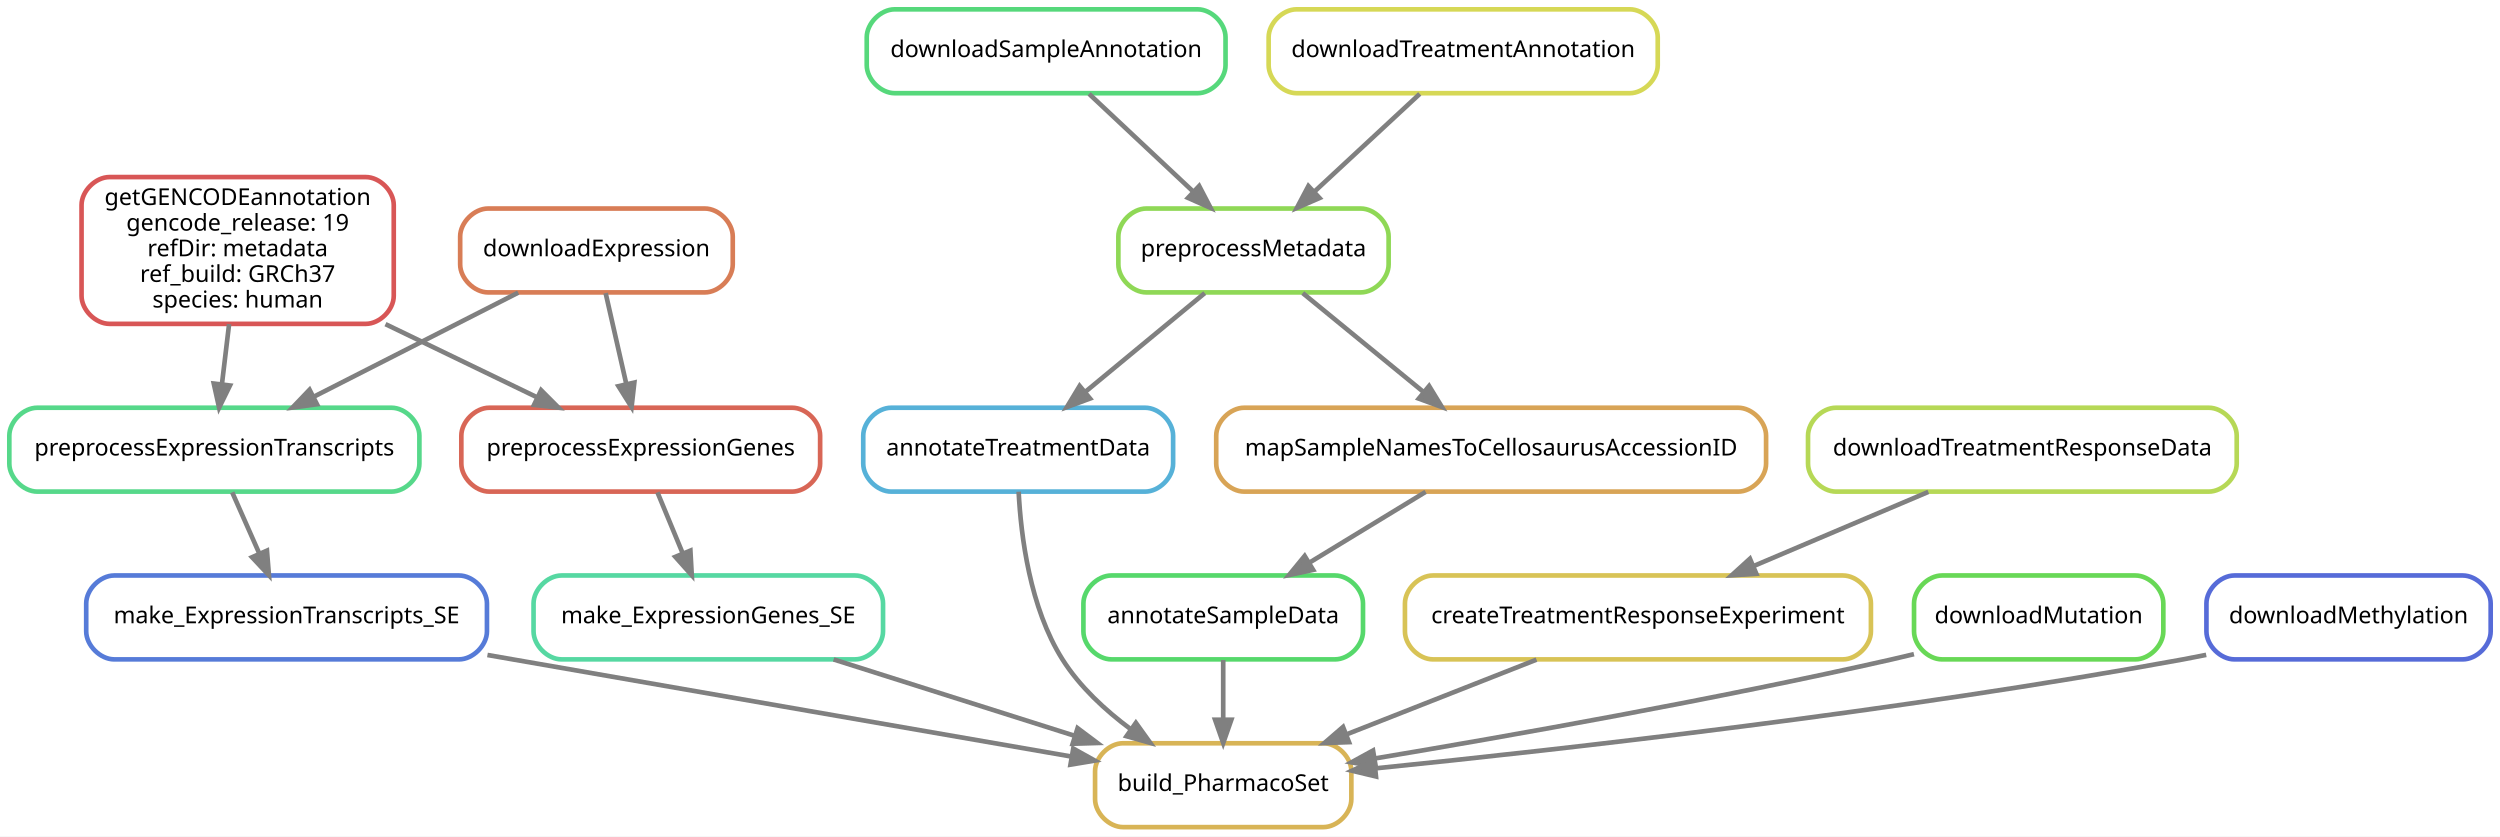
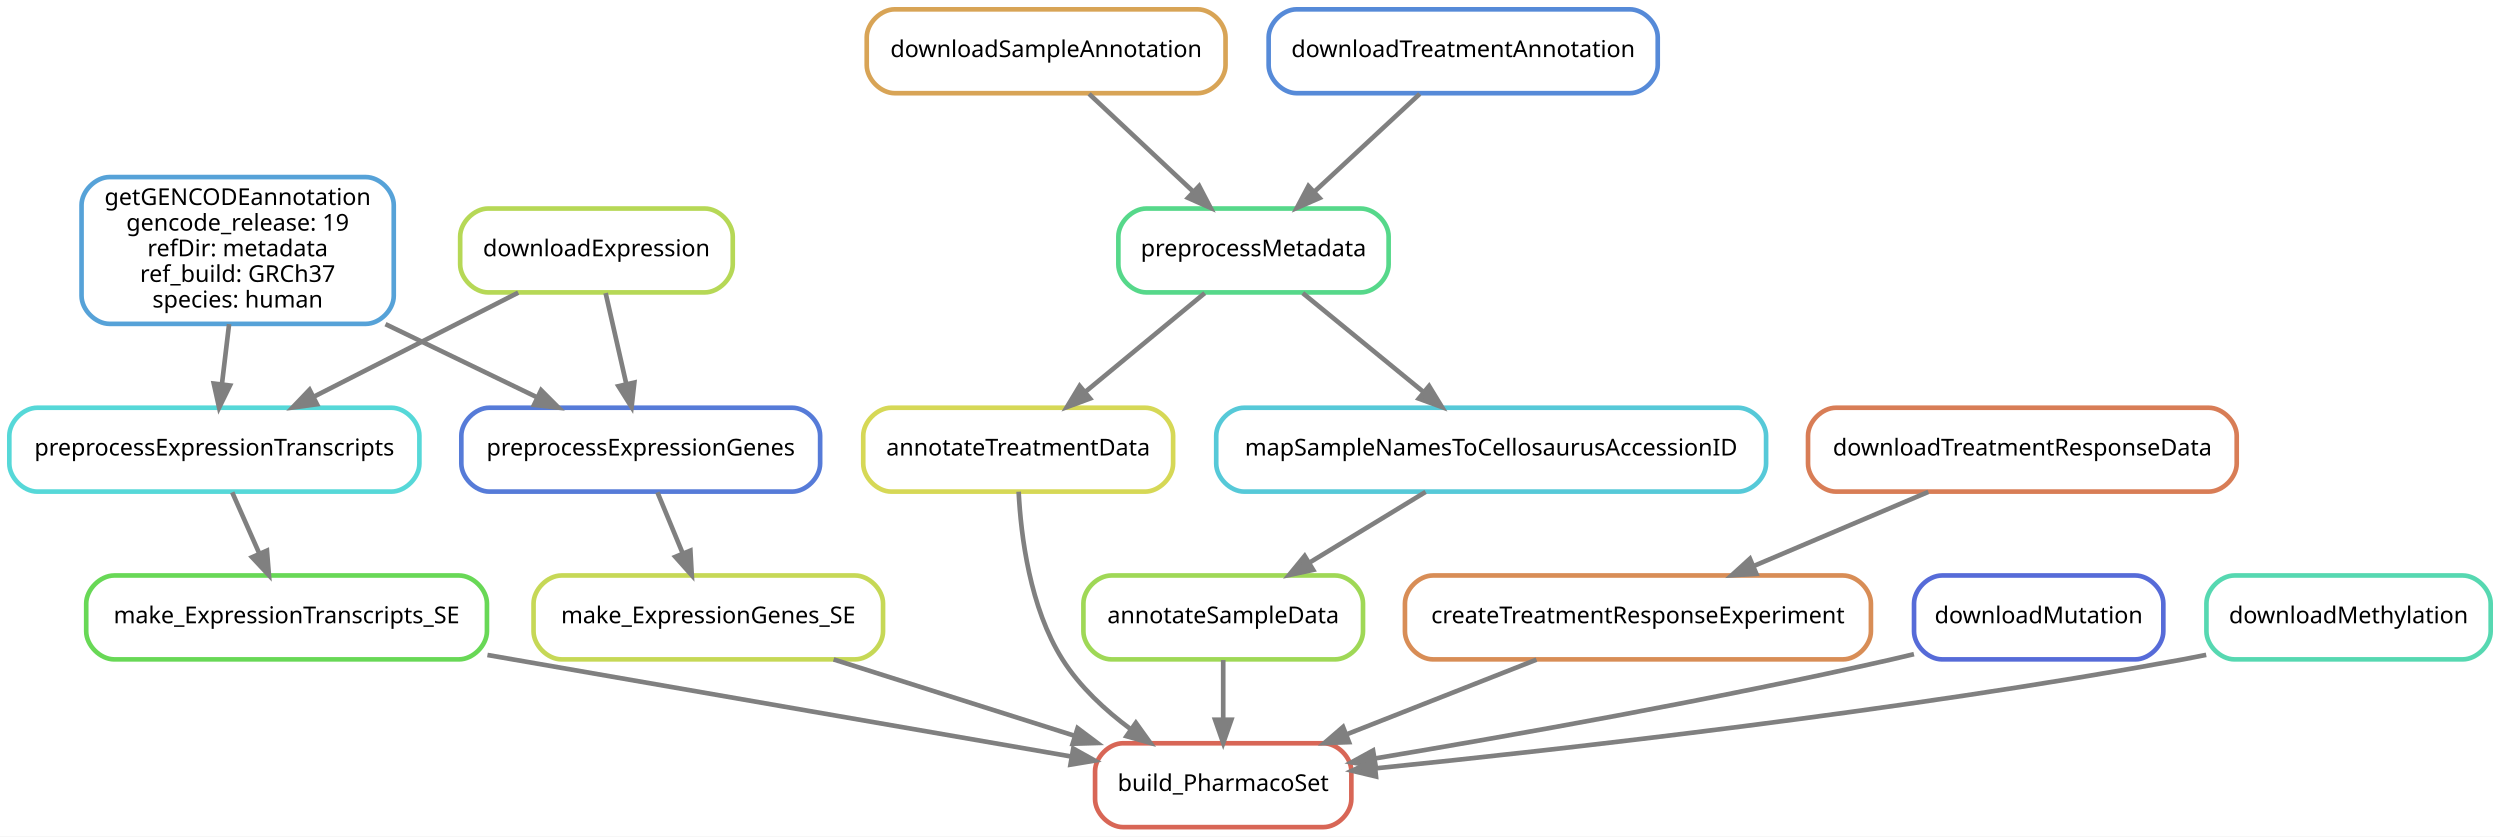
<svg xmlns="http://www.w3.org/2000/svg" width="1073pt" height="359pt" viewBox="0.00 0.00 1073.00 359.00">
  <g id="graph0" class="graph" transform="scale(1 1) rotate(0) translate(4 355)">
    <polygon fill="white" stroke="transparent" points="-4,4 -4,-355 1069,-355 1069,4 -4,4" />
    <g id="node1" class="node">
-       <path fill="none" stroke="#d8b456" stroke-width="2" d="M564,-36C564,-36 478,-36 478,-36 472,-36 466,-30 466,-24 466,-24 466,-12 466,-12 466,-6 472,0 478,0 478,0 564,0 564,0 570,0 576,-6 576,-12 576,-12 576,-24 576,-24 576,-30 570,-36 564,-36" />
+       <path fill="none" stroke="#d86656" stroke-width="2" d="M564,-36C564,-36 478,-36 478,-36 472,-36 466,-30 466,-24 466,-24 466,-12 466,-12 466,-6 472,0 478,0 478,0 564,0 564,0 570,0 576,-6 576,-12 576,-12 576,-24 576,-24 576,-30 570,-36 564,-36" />
      <text text-anchor="middle" x="521" y="-15.5" font-family="sans" font-size="10.00">build_PharmacoSet</text>
    </g>
    <g id="node2" class="node">
-       <path fill="none" stroke="#56d8a2" stroke-width="2" d="M363,-108C363,-108 237,-108 237,-108 231,-108 225,-102 225,-96 225,-96 225,-84 225,-84 225,-78 231,-72 237,-72 237,-72 363,-72 363,-72 369,-72 375,-78 375,-84 375,-84 375,-96 375,-96 375,-102 369,-108 363,-108" />
+       <path fill="none" stroke="#c6d856" stroke-width="2" d="M363,-108C363,-108 237,-108 237,-108 231,-108 225,-102 225,-96 225,-96 225,-84 225,-84 225,-78 231,-72 237,-72 237,-72 363,-72 363,-72 369,-72 375,-78 375,-84 375,-84 375,-96 375,-96 375,-102 369,-108 363,-108" />
      <text text-anchor="middle" x="300" y="-87.5" font-family="sans" font-size="10.00">make_ExpressionGenes_SE</text>
    </g>
    <g id="edge1" class="edge">
      <path fill="none" stroke="grey" stroke-width="2" d="M353.78,-71.97C384.93,-62.1 424.32,-49.62 457.05,-39.25" />
      <polygon fill="grey" stroke="grey" stroke-width="2" points="458.5,-42.47 466.98,-36.11 456.39,-35.79 458.5,-42.47" />
    </g>
    <g id="node3" class="node">
-       <path fill="none" stroke="#d86656" stroke-width="2" d="M336,-180C336,-180 206,-180 206,-180 200,-180 194,-174 194,-168 194,-168 194,-156 194,-156 194,-150 200,-144 206,-144 206,-144 336,-144 336,-144 342,-144 348,-150 348,-156 348,-156 348,-168 348,-168 348,-174 342,-180 336,-180" />
+       <path fill="none" stroke="#567bd8" stroke-width="2" d="M336,-180C336,-180 206,-180 206,-180 200,-180 194,-174 194,-168 194,-168 194,-156 194,-156 194,-150 200,-144 206,-144 206,-144 336,-144 336,-144 342,-144 348,-150 348,-156 348,-156 348,-168 348,-168 348,-174 342,-180 336,-180" />
      <text text-anchor="middle" x="271" y="-159.5" font-family="sans" font-size="10.00">preprocessExpressionGenes</text>
    </g>
    <g id="edge8" class="edge">
      <path fill="none" stroke="grey" stroke-width="2" d="M278.17,-143.7C281.43,-135.81 285.37,-126.3 289,-117.55" />
      <polygon fill="grey" stroke="grey" stroke-width="2" points="292.32,-118.68 292.91,-108.1 285.85,-116 292.32,-118.68" />
    </g>
    <g id="node4" class="node">
-       <path fill="none" stroke="#d87d56" stroke-width="2" d="M298.5,-265.5C298.5,-265.5 205.5,-265.5 205.5,-265.5 199.5,-265.5 193.5,-259.5 193.5,-253.5 193.5,-253.5 193.5,-241.5 193.5,-241.5 193.5,-235.5 199.5,-229.5 205.5,-229.5 205.5,-229.5 298.5,-229.5 298.5,-229.5 304.5,-229.5 310.5,-235.5 310.5,-241.5 310.5,-241.5 310.5,-253.5 310.5,-253.5 310.5,-259.5 304.5,-265.5 298.5,-265.5" />
+       <path fill="none" stroke="#b6d856" stroke-width="2" d="M298.5,-265.5C298.5,-265.5 205.5,-265.5 205.5,-265.5 199.5,-265.5 193.5,-259.5 193.5,-253.5 193.5,-253.5 193.5,-241.5 193.5,-241.5 193.5,-235.5 199.5,-229.5 205.5,-229.5 205.5,-229.5 298.5,-229.5 298.5,-229.5 304.5,-229.5 310.5,-235.5 310.5,-241.5 310.5,-241.5 310.5,-253.5 310.5,-253.5 310.5,-259.5 304.5,-265.5 298.5,-265.5" />
      <text text-anchor="middle" x="252" y="-245" font-family="sans" font-size="10.00">downloadExpression</text>
    </g>
    <g id="edge9" class="edge">
      <path fill="none" stroke="grey" stroke-width="2" d="M255.94,-229.2C258.48,-218 261.86,-203.19 264.76,-190.41" />
      <polygon fill="grey" stroke="grey" stroke-width="2" points="268.26,-190.81 267.07,-180.28 261.44,-189.25 268.26,-190.81" />
    </g>
    <g id="node7" class="node">
-       <path fill="none" stroke="#56d88a" stroke-width="2" d="M164,-180C164,-180 12,-180 12,-180 6,-180 0,-174 0,-168 0,-168 0,-156 0,-156 0,-150 6,-144 12,-144 12,-144 164,-144 164,-144 170,-144 176,-150 176,-156 176,-156 176,-168 176,-168 176,-174 170,-180 164,-180" />
+       <path fill="none" stroke="#56d8d8" stroke-width="2" d="M164,-180C164,-180 12,-180 12,-180 6,-180 0,-174 0,-168 0,-168 0,-156 0,-156 0,-150 6,-144 12,-144 12,-144 164,-144 164,-144 170,-144 176,-150 176,-156 176,-156 176,-168 176,-168 176,-174 170,-180 164,-180" />
      <text text-anchor="middle" x="88" y="-159.5" font-family="sans" font-size="10.00">preprocessExpressionTranscripts</text>
    </g>
    <g id="edge12" class="edge">
      <path fill="none" stroke="grey" stroke-width="2" d="M218.42,-229.4C192.99,-216.46 157.89,-198.58 130.5,-184.64" />
      <polygon fill="grey" stroke="grey" stroke-width="2" points="132.04,-181.49 121.54,-180.08 128.86,-187.73 132.04,-181.49" />
    </g>
    <g id="node5" class="node">
-       <path fill="none" stroke="#d85656" stroke-width="2" d="M153,-279C153,-279 43,-279 43,-279 37,-279 31,-273 31,-267 31,-267 31,-228 31,-228 31,-222 37,-216 43,-216 43,-216 153,-216 153,-216 159,-216 165,-222 165,-228 165,-228 165,-267 165,-267 165,-273 159,-279 153,-279" />
+       <path fill="none" stroke="#56a2d8" stroke-width="2" d="M153,-279C153,-279 43,-279 43,-279 37,-279 31,-273 31,-267 31,-267 31,-228 31,-228 31,-222 37,-216 43,-216 43,-216 153,-216 153,-216 159,-216 165,-222 165,-228 165,-228 165,-267 165,-267 165,-273 159,-279 153,-279" />
      <text text-anchor="middle" x="98" y="-267" font-family="sans" font-size="10.00">getGENCODEannotation</text>
      <text text-anchor="middle" x="98" y="-256" font-family="sans" font-size="10.00">gencode_release: 19</text>
      <text text-anchor="middle" x="98" y="-245" font-family="sans" font-size="10.00">refDir: metadata</text>
      <text text-anchor="middle" x="98" y="-234" font-family="sans" font-size="10.00">ref_build: GRCh37</text>
      <text text-anchor="middle" x="98" y="-223" font-family="sans" font-size="10.00">species: human</text>
    </g>
    <g id="edge10" class="edge">
      <path fill="none" stroke="grey" stroke-width="2" d="M161.44,-215.88C183.08,-205.43 206.8,-193.98 226.62,-184.42" />
      <polygon fill="grey" stroke="grey" stroke-width="2" points="228.24,-187.53 235.72,-180.03 225.2,-181.22 228.24,-187.53" />
    </g>
    <g id="edge13" class="edge">
      <path fill="none" stroke="grey" stroke-width="2" d="M94.33,-215.88C93.33,-207.47 92.24,-198.4 91.26,-190.19" />
      <polygon fill="grey" stroke="grey" stroke-width="2" points="94.7,-189.54 90.04,-180.03 87.75,-190.37 94.7,-189.54" />
    </g>
    <g id="node6" class="node">
-       <path fill="none" stroke="#567bd8" stroke-width="2" d="M193,-108C193,-108 45,-108 45,-108 39,-108 33,-102 33,-96 33,-96 33,-84 33,-84 33,-78 39,-72 45,-72 45,-72 193,-72 193,-72 199,-72 205,-78 205,-84 205,-84 205,-96 205,-96 205,-102 199,-108 193,-108" />
+       <path fill="none" stroke="#68d856" stroke-width="2" d="M193,-108C193,-108 45,-108 45,-108 39,-108 33,-102 33,-96 33,-96 33,-84 33,-84 33,-78 39,-72 45,-72 45,-72 193,-72 193,-72 199,-72 205,-78 205,-84 205,-84 205,-96 205,-96 205,-102 199,-108 193,-108" />
      <text text-anchor="middle" x="119" y="-87.5" font-family="sans" font-size="10.00">make_ExpressionTranscripts_SE</text>
    </g>
    <g id="edge2" class="edge">
      <path fill="none" stroke="grey" stroke-width="2" d="M205.21,-73.88C208.85,-73.25 212.46,-72.62 216,-72 298.75,-57.56 394.15,-41 455.9,-30.28" />
      <polygon fill="grey" stroke="grey" stroke-width="2" points="456.64,-33.71 465.9,-28.55 455.45,-26.81 456.64,-33.71" />
    </g>
    <g id="edge11" class="edge">
      <path fill="none" stroke="grey" stroke-width="2" d="M95.66,-143.7C99.19,-135.73 103.46,-126.1 107.37,-117.26" />
      <polygon fill="grey" stroke="grey" stroke-width="2" points="110.58,-118.67 111.43,-108.1 104.18,-115.83 110.58,-118.67" />
    </g>
    <g id="node8" class="node">
-       <path fill="none" stroke="#56d86b" stroke-width="2" d="M569,-108C569,-108 473,-108 473,-108 467,-108 461,-102 461,-96 461,-96 461,-84 461,-84 461,-78 467,-72 473,-72 473,-72 569,-72 569,-72 575,-72 581,-78 581,-84 581,-84 581,-96 581,-96 581,-102 575,-108 569,-108" />
+       <path fill="none" stroke="#9fd856" stroke-width="2" d="M569,-108C569,-108 473,-108 473,-108 467,-108 461,-102 461,-96 461,-96 461,-84 461,-84 461,-78 467,-72 473,-72 473,-72 569,-72 569,-72 575,-72 581,-78 581,-84 581,-84 581,-96 581,-96 581,-102 575,-108 569,-108" />
      <text text-anchor="middle" x="521" y="-87.5" font-family="sans" font-size="10.00">annotateSampleData</text>
    </g>
    <g id="edge3" class="edge">
      <path fill="none" stroke="grey" stroke-width="2" d="M521,-71.7C521,-63.98 521,-54.71 521,-46.11" />
      <polygon fill="grey" stroke="grey" stroke-width="2" points="524.5,-46.1 521,-36.1 517.5,-46.1 524.5,-46.1" />
    </g>
    <g id="node9" class="node">
-       <path fill="none" stroke="#d8a456" stroke-width="2" d="M742,-180C742,-180 530,-180 530,-180 524,-180 518,-174 518,-168 518,-168 518,-156 518,-156 518,-150 524,-144 530,-144 530,-144 742,-144 742,-144 748,-144 754,-150 754,-156 754,-156 754,-168 754,-168 754,-174 748,-180 742,-180" />
+       <path fill="none" stroke="#56c9d8" stroke-width="2" d="M742,-180C742,-180 530,-180 530,-180 524,-180 518,-174 518,-168 518,-168 518,-156 518,-156 518,-150 524,-144 530,-144 530,-144 742,-144 742,-144 748,-144 754,-150 754,-156 754,-156 754,-168 754,-168 754,-174 748,-180 742,-180" />
      <text text-anchor="middle" x="636" y="-159.5" font-family="sans" font-size="10.00">mapSampleNamesToCellosaurusAccessionID</text>
    </g>
    <g id="edge14" class="edge">
      <path fill="none" stroke="grey" stroke-width="2" d="M607.87,-143.88C592.83,-134.72 574.13,-123.34 557.94,-113.48" />
      <polygon fill="grey" stroke="grey" stroke-width="2" points="559.6,-110.4 549.24,-108.19 555.96,-116.38 559.6,-110.4" />
    </g>
    <g id="node10" class="node">
-       <path fill="none" stroke="#8fd856" stroke-width="2" d="M580,-265.5C580,-265.5 488,-265.5 488,-265.5 482,-265.5 476,-259.5 476,-253.5 476,-253.5 476,-241.5 476,-241.5 476,-235.5 482,-229.5 488,-229.5 488,-229.5 580,-229.5 580,-229.5 586,-229.5 592,-235.5 592,-241.5 592,-241.5 592,-253.5 592,-253.5 592,-259.5 586,-265.5 580,-265.5" />
+       <path fill="none" stroke="#56d88a" stroke-width="2" d="M580,-265.5C580,-265.5 488,-265.5 488,-265.5 482,-265.5 476,-259.5 476,-253.5 476,-253.5 476,-241.5 476,-241.5 476,-235.5 482,-229.5 488,-229.5 488,-229.5 580,-229.5 580,-229.5 586,-229.5 592,-235.5 592,-241.5 592,-241.5 592,-253.5 592,-253.5 592,-259.5 586,-265.5 580,-265.5" />
      <text text-anchor="middle" x="534" y="-245" font-family="sans" font-size="10.00">preprocessMetadata</text>
    </g>
    <g id="edge15" class="edge">
      <path fill="none" stroke="grey" stroke-width="2" d="M555.13,-229.2C570.18,-216.88 590.58,-200.19 607.12,-186.64" />
      <polygon fill="grey" stroke="grey" stroke-width="2" points="609.37,-189.32 614.89,-180.28 604.94,-183.91 609.37,-189.32" />
    </g>
    <g id="node13" class="node">
-       <path fill="none" stroke="#56b1d8" stroke-width="2" d="M487.5,-180C487.5,-180 378.5,-180 378.5,-180 372.5,-180 366.5,-174 366.5,-168 366.5,-168 366.5,-156 366.5,-156 366.5,-150 372.5,-144 378.5,-144 378.5,-144 487.5,-144 487.5,-144 493.5,-144 499.5,-150 499.5,-156 499.5,-156 499.5,-168 499.5,-168 499.5,-174 493.5,-180 487.5,-180" />
+       <path fill="none" stroke="#d6d856" stroke-width="2" d="M487.5,-180C487.5,-180 378.5,-180 378.5,-180 372.5,-180 366.5,-174 366.5,-168 366.5,-168 366.5,-156 366.5,-156 366.5,-150 372.5,-144 378.5,-144 378.5,-144 487.5,-144 487.5,-144 493.5,-144 499.5,-150 499.5,-156 499.5,-156 499.5,-168 499.5,-168 499.5,-174 493.5,-180 487.5,-180" />
      <text text-anchor="middle" x="433" y="-159.5" font-family="sans" font-size="10.00">annotateTreatmentData</text>
    </g>
    <g id="edge18" class="edge">
      <path fill="none" stroke="grey" stroke-width="2" d="M513.07,-229.2C498.31,-217 478.35,-200.49 462.04,-187.01" />
      <polygon fill="grey" stroke="grey" stroke-width="2" points="463.84,-183.95 453.9,-180.28 459.38,-189.35 463.84,-183.95" />
    </g>
    <g id="node11" class="node">
-       <path fill="none" stroke="#56d87b" stroke-width="2" d="M510,-351C510,-351 380,-351 380,-351 374,-351 368,-345 368,-339 368,-339 368,-327 368,-327 368,-321 374,-315 380,-315 380,-315 510,-315 510,-315 516,-315 522,-321 522,-327 522,-327 522,-339 522,-339 522,-345 516,-351 510,-351" />
+       <path fill="none" stroke="#d8a456" stroke-width="2" d="M510,-351C510,-351 380,-351 380,-351 374,-351 368,-345 368,-339 368,-339 368,-327 368,-327 368,-321 374,-315 380,-315 380,-315 510,-315 510,-315 516,-315 522,-321 522,-327 522,-327 522,-339 522,-339 522,-345 516,-351 510,-351" />
      <text text-anchor="middle" x="445" y="-330.5" font-family="sans" font-size="10.00">downloadSampleAnnotation</text>
    </g>
    <g id="edge16" class="edge">
      <path fill="none" stroke="grey" stroke-width="2" d="M463.44,-314.7C476.33,-302.61 493.72,-286.29 508.01,-272.88" />
      <polygon fill="grey" stroke="grey" stroke-width="2" points="510.68,-275.17 515.58,-265.78 505.9,-270.07 510.68,-275.17" />
    </g>
    <g id="node12" class="node">
-       <path fill="none" stroke="#d6d856" stroke-width="2" d="M695.5,-351C695.5,-351 552.5,-351 552.5,-351 546.5,-351 540.5,-345 540.5,-339 540.5,-339 540.5,-327 540.5,-327 540.5,-321 546.5,-315 552.5,-315 552.5,-315 695.5,-315 695.5,-315 701.5,-315 707.5,-321 707.5,-327 707.5,-327 707.5,-339 707.5,-339 707.5,-345 701.5,-351 695.5,-351" />
+       <path fill="none" stroke="#568ad8" stroke-width="2" d="M695.5,-351C695.5,-351 552.5,-351 552.5,-351 546.5,-351 540.5,-345 540.5,-339 540.5,-339 540.5,-327 540.5,-327 540.5,-321 546.5,-315 552.5,-315 552.5,-315 695.5,-315 695.5,-315 701.5,-315 707.5,-321 707.5,-327 707.5,-327 707.5,-339 707.5,-339 707.5,-345 701.5,-351 695.5,-351" />
      <text text-anchor="middle" x="624" y="-330.5" font-family="sans" font-size="10.00">downloadTreatmentAnnotation</text>
    </g>
    <g id="edge17" class="edge">
      <path fill="none" stroke="grey" stroke-width="2" d="M605.35,-314.7C592.32,-302.61 574.73,-286.29 560.28,-272.88" />
      <polygon fill="grey" stroke="grey" stroke-width="2" points="562.34,-270.01 552.62,-265.78 557.57,-275.15 562.34,-270.01" />
    </g>
    <g id="edge4" class="edge">
      <path fill="none" stroke="grey" stroke-width="2" d="M433.2,-143.96C434.17,-125.02 438,-94.18 452,-72 459.39,-60.29 470.33,-50.18 481.33,-42.01" />
      <polygon fill="grey" stroke="grey" stroke-width="2" points="483.52,-44.76 489.7,-36.15 479.5,-39.02 483.52,-44.76" />
    </g>
    <g id="node14" class="node">
-       <path fill="none" stroke="#d8c356" stroke-width="2" d="M787,-108C787,-108 611,-108 611,-108 605,-108 599,-102 599,-96 599,-96 599,-84 599,-84 599,-78 605,-72 611,-72 611,-72 787,-72 787,-72 793,-72 799,-78 799,-84 799,-84 799,-96 799,-96 799,-102 793,-108 787,-108" />
+       <path fill="none" stroke="#d88d56" stroke-width="2" d="M787,-108C787,-108 611,-108 611,-108 605,-108 599,-102 599,-96 599,-96 599,-84 599,-84 599,-78 605,-72 611,-72 611,-72 787,-72 787,-72 793,-72 799,-78 799,-84 799,-84 799,-96 799,-96 799,-102 793,-108 787,-108" />
      <text text-anchor="middle" x="699" y="-87.5" font-family="sans" font-size="10.00">createTreatmentResponseExperiment</text>
    </g>
    <g id="edge5" class="edge">
      <path fill="none" stroke="grey" stroke-width="2" d="M655.46,-71.88C630.8,-62.18 599.78,-49.98 573.75,-39.74" />
      <polygon fill="grey" stroke="grey" stroke-width="2" points="574.99,-36.47 564.4,-36.07 572.43,-42.99 574.99,-36.47" />
    </g>
    <g id="node15" class="node">
-       <path fill="none" stroke="#b6d856" stroke-width="2" d="M944,-180C944,-180 784,-180 784,-180 778,-180 772,-174 772,-168 772,-168 772,-156 772,-156 772,-150 778,-144 784,-144 784,-144 944,-144 944,-144 950,-144 956,-150 956,-156 956,-156 956,-168 956,-168 956,-174 950,-180 944,-180" />
+       <path fill="none" stroke="#d87d56" stroke-width="2" d="M944,-180C944,-180 784,-180 784,-180 778,-180 772,-174 772,-168 772,-168 772,-156 772,-156 772,-150 778,-144 784,-144 784,-144 944,-144 944,-144 950,-144 956,-150 956,-156 956,-156 956,-168 956,-168 956,-174 950,-180 944,-180" />
      <text text-anchor="middle" x="864" y="-159.5" font-family="sans" font-size="10.00">downloadTreatmentResponseData</text>
    </g>
    <g id="edge19" class="edge">
      <path fill="none" stroke="grey" stroke-width="2" d="M823.64,-143.88C800.98,-134.26 772.53,-122.19 748.53,-112.01" />
      <polygon fill="grey" stroke="grey" stroke-width="2" points="749.81,-108.75 739.23,-108.07 747.07,-115.2 749.81,-108.75" />
    </g>
    <g id="node16" class="node">
-       <path fill="none" stroke="#68d856" stroke-width="2" d="M912.5,-108C912.5,-108 829.5,-108 829.5,-108 823.5,-108 817.5,-102 817.5,-96 817.5,-96 817.5,-84 817.5,-84 817.5,-78 823.5,-72 829.5,-72 829.5,-72 912.5,-72 912.5,-72 918.5,-72 924.5,-78 924.5,-84 924.5,-84 924.5,-96 924.5,-96 924.5,-102 918.5,-108 912.5,-108" />
+       <path fill="none" stroke="#566bd8" stroke-width="2" d="M912.5,-108C912.5,-108 829.5,-108 829.5,-108 823.5,-108 817.5,-102 817.5,-96 817.5,-96 817.5,-84 817.5,-84 817.5,-78 823.5,-72 829.5,-72 829.5,-72 912.5,-72 912.5,-72 918.5,-72 924.5,-78 924.5,-84 924.5,-84 924.5,-96 924.5,-96 924.5,-102 918.5,-108 912.5,-108" />
      <text text-anchor="middle" x="871" y="-87.5" font-family="sans" font-size="10.00">downloadMutation</text>
    </g>
    <g id="edge6" class="edge">
      <path fill="none" stroke="grey" stroke-width="2" d="M817.46,-74.24C814.26,-73.45 811.09,-72.7 808,-72 732.37,-54.84 644.58,-39.26 586.21,-29.49" />
      <polygon fill="grey" stroke="grey" stroke-width="2" points="586.46,-25.99 576.02,-27.8 585.31,-32.89 586.46,-25.99" />
    </g>
    <g id="node17" class="node">
-       <path fill="none" stroke="#566bd8" stroke-width="2" d="M1053,-108C1053,-108 955,-108 955,-108 949,-108 943,-102 943,-96 943,-96 943,-84 943,-84 943,-78 949,-72 955,-72 955,-72 1053,-72 1053,-72 1059,-72 1065,-78 1065,-84 1065,-84 1065,-96 1065,-96 1065,-102 1059,-108 1053,-108" />
+       <path fill="none" stroke="#56d8b1" stroke-width="2" d="M1053,-108C1053,-108 955,-108 955,-108 949,-108 943,-102 943,-96 943,-96 943,-84 943,-84 943,-78 949,-72 955,-72 955,-72 1053,-72 1053,-72 1059,-72 1065,-78 1065,-84 1065,-84 1065,-96 1065,-96 1065,-102 1059,-108 1053,-108" />
      <text text-anchor="middle" x="1004" y="-87.5" font-family="sans" font-size="10.00">downloadMethylation</text>
    </g>
    <g id="edge7" class="edge">
      <path fill="none" stroke="grey" stroke-width="2" d="M942.9,-73.93C939.56,-73.24 936.24,-72.59 933,-72 811.41,-49.69 667.92,-33.49 586.39,-25.23" />
      <polygon fill="grey" stroke="grey" stroke-width="2" points="586.57,-21.73 576.27,-24.21 585.87,-28.69 586.57,-21.73" />
    </g>
  </g>
</svg>
